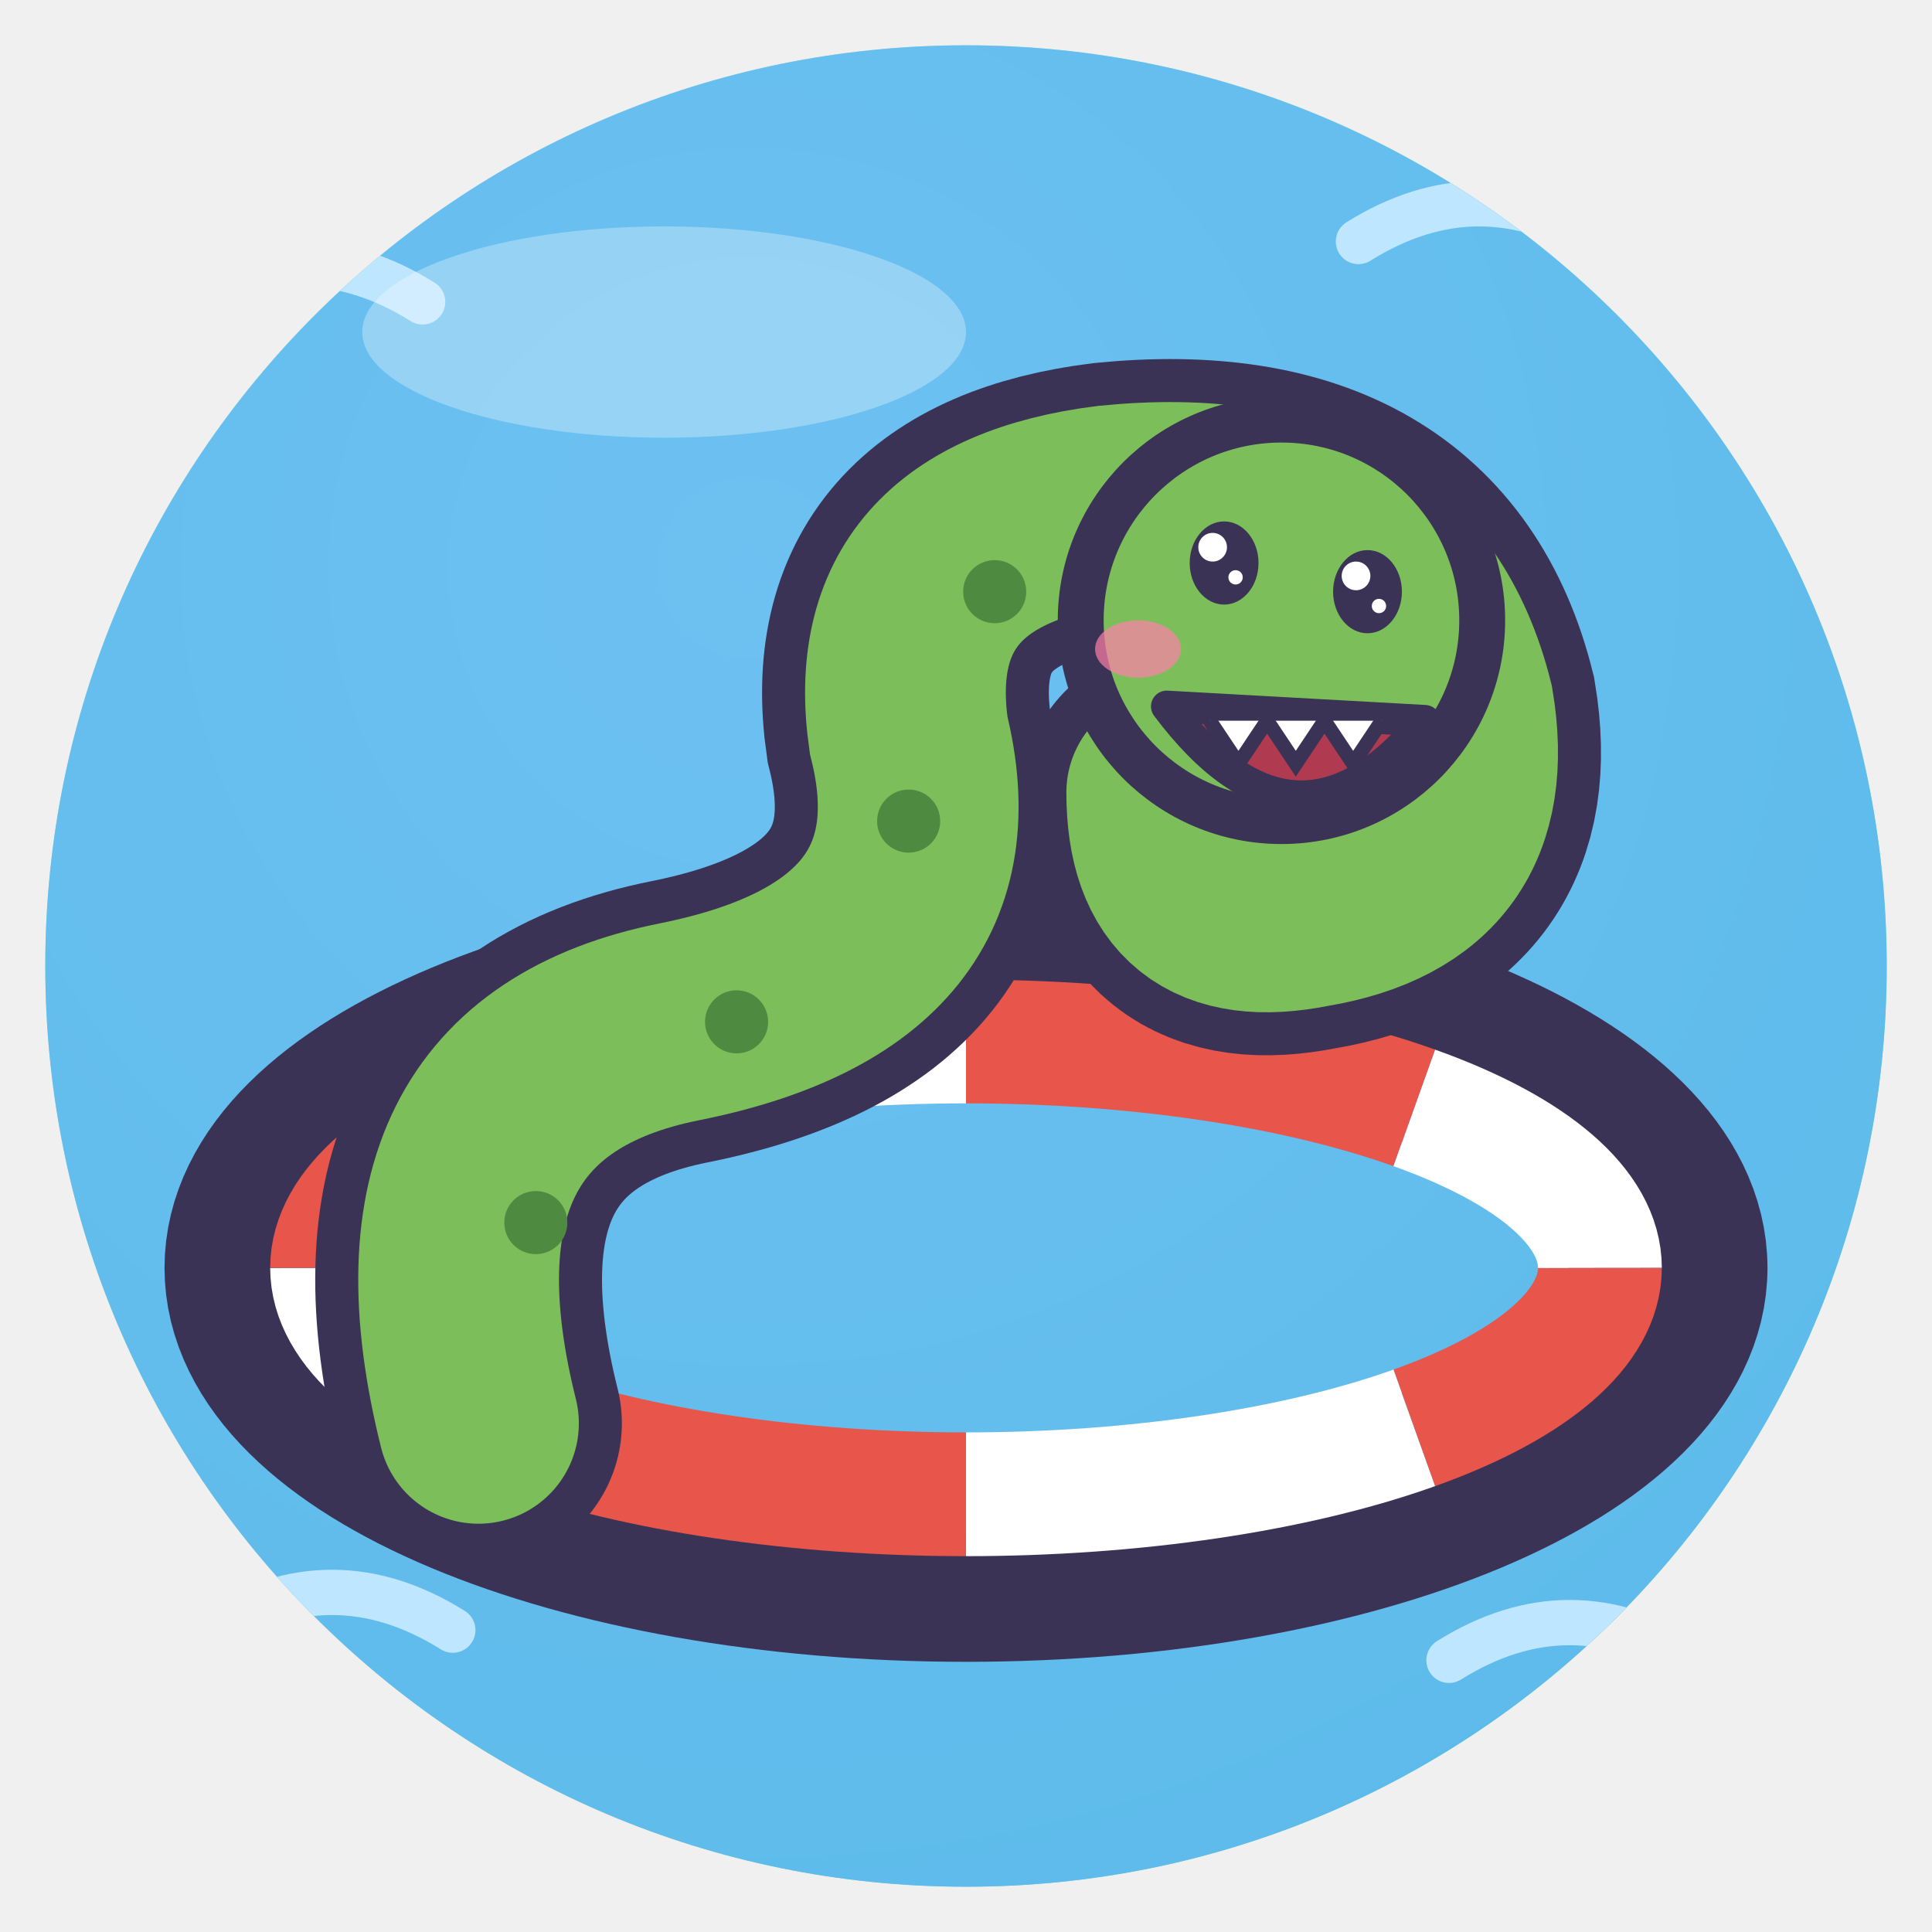
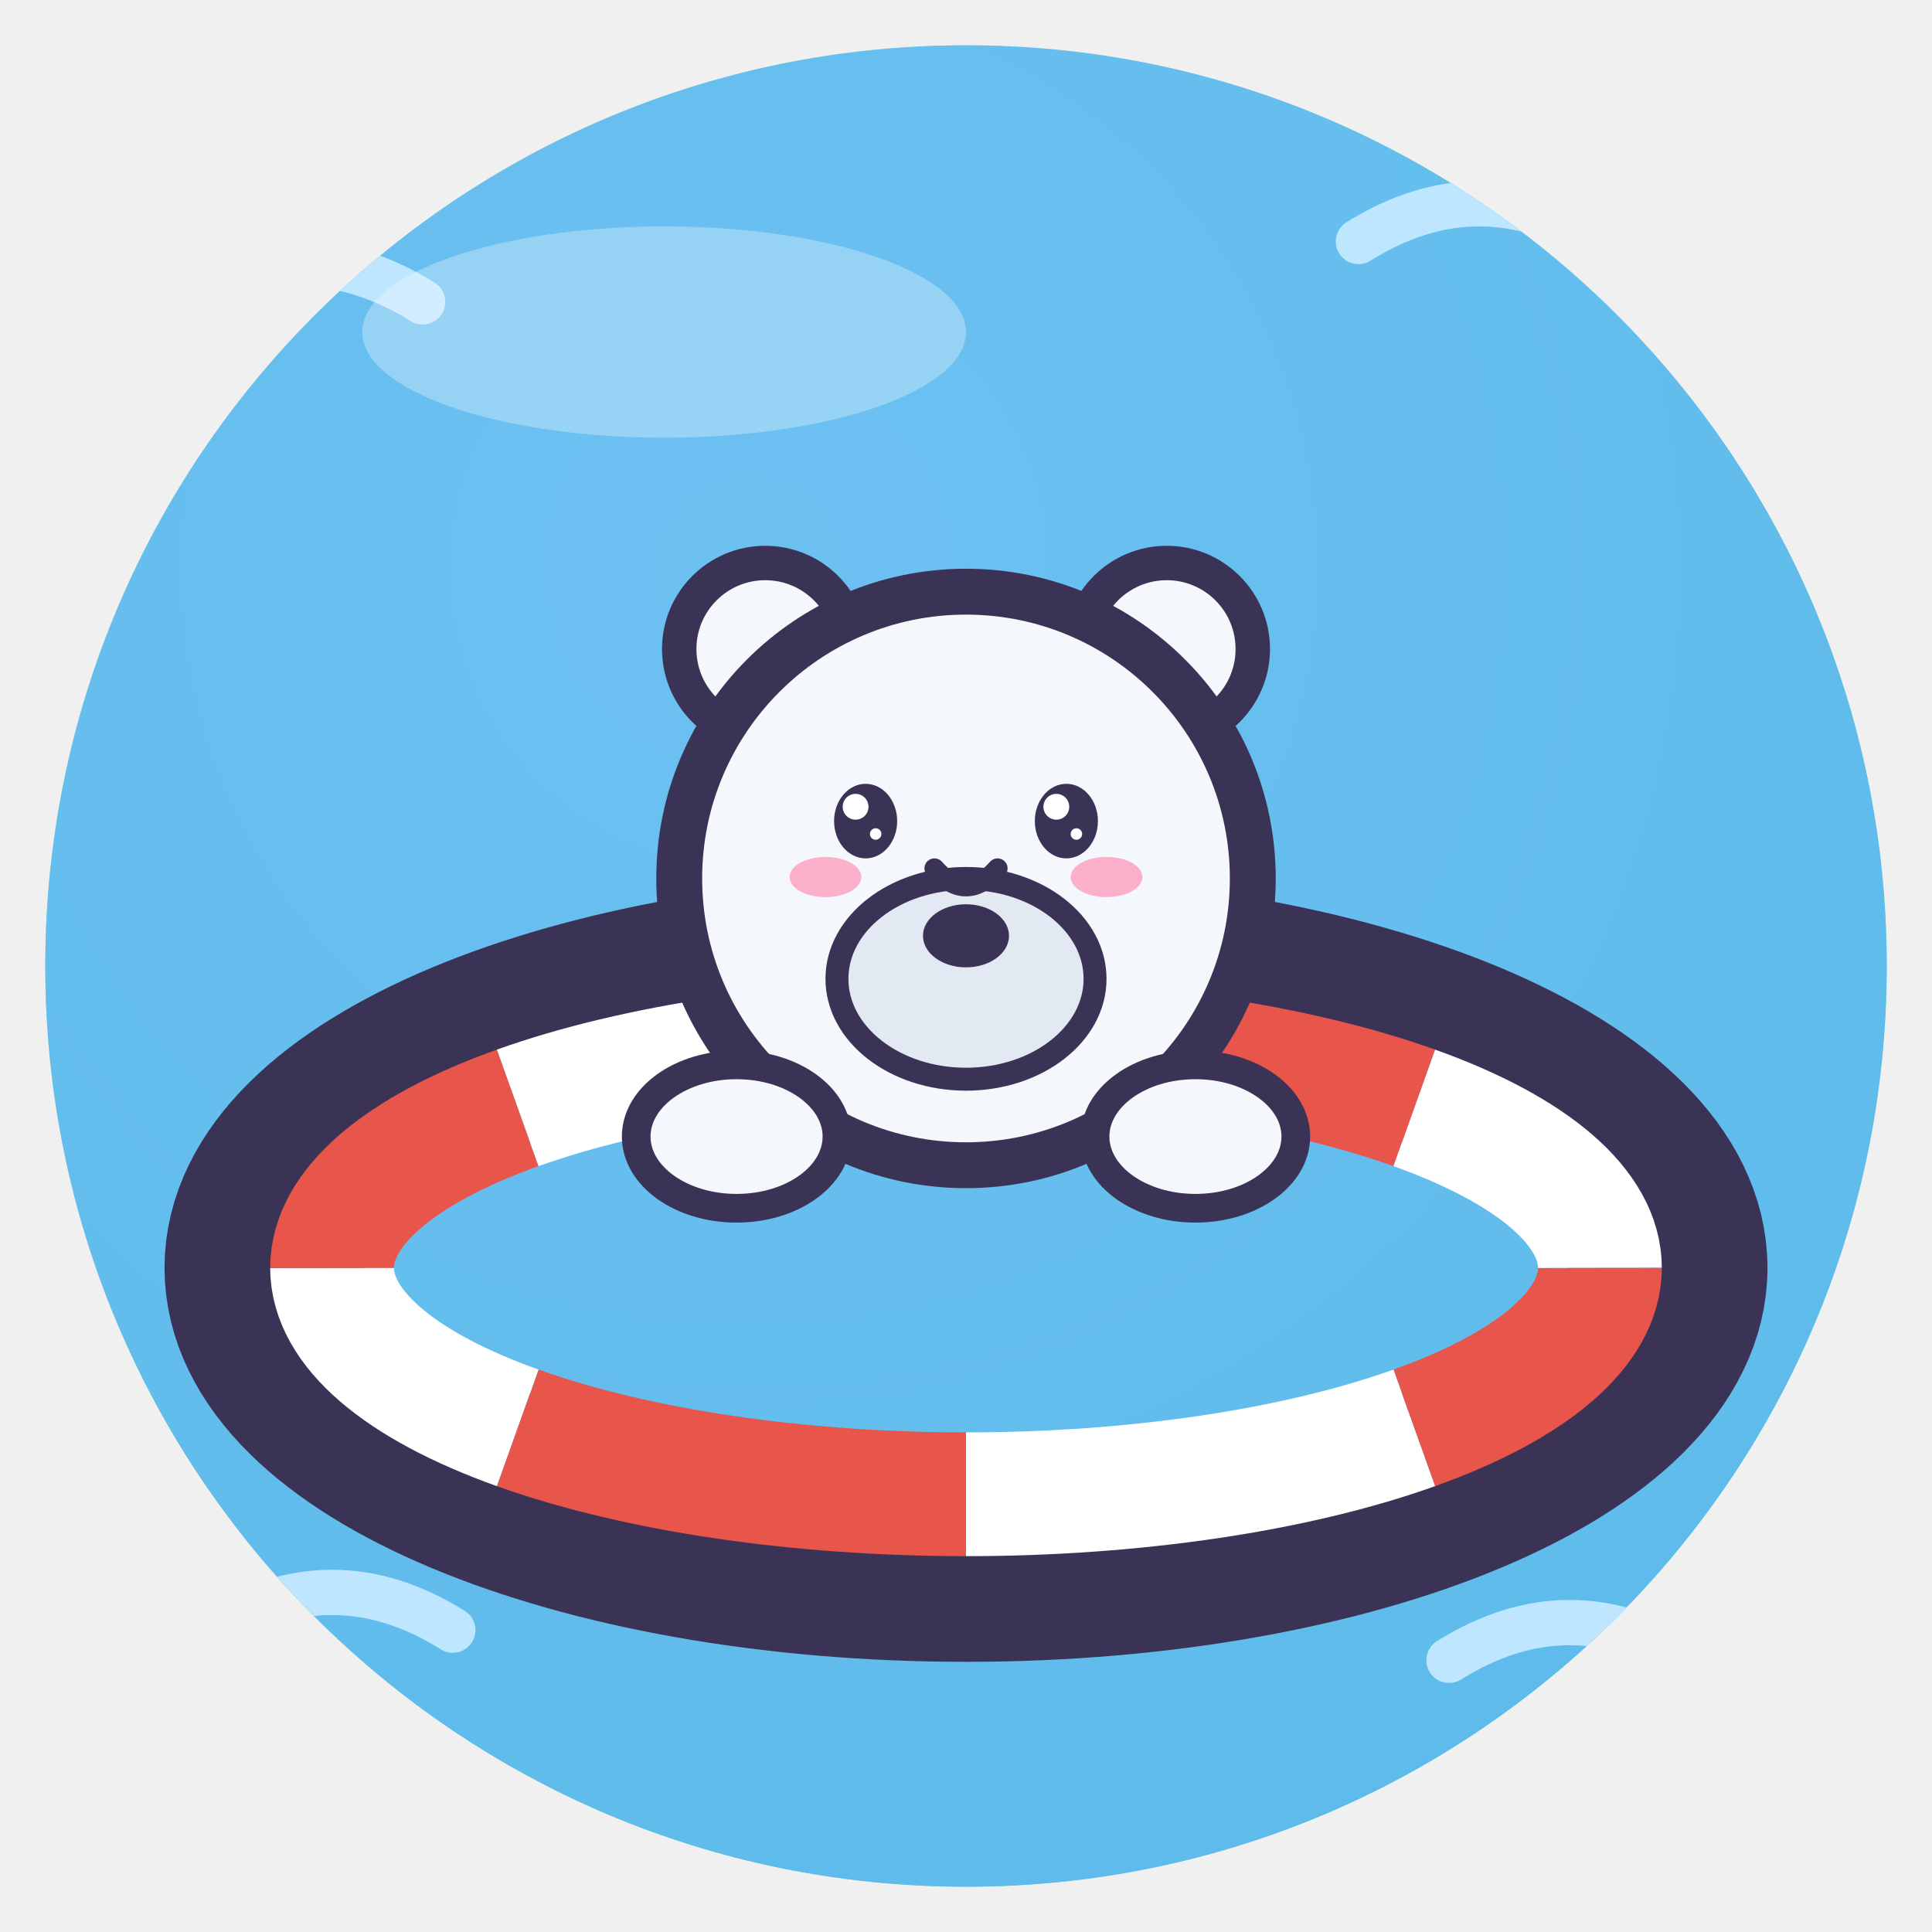
<svg xmlns="http://www.w3.org/2000/svg" viewBox="0 0 128 128" width="128" height="128">
  <defs>
    <radialGradient id="g" cx="38%" cy="28%" r="85%">
      <stop offset="0" stop-color="#CFF7EF" />
      <stop offset="1" stop-color="#5CCDBA" />
    </radialGradient>
    <clipPath id="c">
      <circle cx="64" cy="64" r="61" />
    </clipPath>
  </defs>
  <circle cx="64" cy="64" r="61" fill="url(#g)" />
  <g clip-path="url(#c)">
    <rect width="128" height="128" fill="#5CB7F2" opacity=".85" />
    <path d="M12 20 q8 -5 16 0" fill="none" stroke="#BFE6FF" stroke-width="3" stroke-linecap="round" />
    <path d="M90 16 q8 -5 16 0" fill="none" stroke="#BFE6FF" stroke-width="3" stroke-linecap="round" />
    <path d="M14 108 q8 -5 16 0" fill="none" stroke="#BFE6FF" stroke-width="3" stroke-linecap="round" />
    <path d="M96 110 q8 -5 16 0" fill="none" stroke="#BFE6FF" stroke-width="3" stroke-linecap="round" />
    <ellipse cx="64" cy="84" rx="46.5" ry="19.5" fill="none" stroke="#3B3355" stroke-width="13.2" />
    <path d="M106.0 84.0 A42 15 0 0 1 93.7 94.6" fill="none" stroke="#E8554A" stroke-width="8.2" />
    <path d="M93.7 94.6 A42 15 0 0 1 64.0 99.0" fill="none" stroke="#fff" stroke-width="8.2" />
    <path d="M64.0 99.0 A42 15 0 0 1 34.3 94.6" fill="none" stroke="#E8554A" stroke-width="8.2" />
    <path d="M34.3 94.6 A42 15 0 0 1 22.0 84.0" fill="none" stroke="#fff" stroke-width="8.2" />
    <path d="M22.0 84.0 A42 15 0 0 1 34.3 73.4" fill="none" stroke="#E8554A" stroke-width="8.2" />
    <path d="M34.3 73.4 A42 15 0 0 1 64.0 69.0" fill="none" stroke="#fff" stroke-width="8.2" />
    <path d="M64.0 69.0 A42 15 0 0 1 93.7 73.4" fill="none" stroke="#E8554A" stroke-width="8.2" />
    <path d="M93.7 73.4 A42 15 0 0 1 106.0 84.0" fill="none" stroke="#fff" stroke-width="8.2" />
    <g transform="translate(64 62) rotate(0) scale(0.95 0.95)">
-       <path d="M-34 34 Q-40 10 -20 6 Q0 2 -4 -14 Q-6 -28 10 -30 Q30 -32 34 -16 Q36 -4 24 -2 Q14 0 14 -10" fill="none" stroke="#3B3355" stroke-width="20" stroke-linecap="round" />
-       <path d="M-34 34 Q-40 10 -20 6 Q0 2 -4 -14 Q-6 -28 10 -30 Q30 -32 34 -16 Q36 -4 24 -2 Q14 0 14 -10" fill="none" stroke="#7CBF5A" stroke-width="14" stroke-linecap="round" />
-       <circle cx="-30" cy="20" r="2.2" fill="#4E8A40" />
-       <circle cx="-16" cy="6" r="2.2" fill="#4E8A40" />
-       <circle cx="-4" cy="-8" r="2.2" fill="#4E8A40" />
-       <circle cx="2" cy="-24" r="2.2" fill="#4E8A40" />
-       <circle cx="22" cy="-22" r="14" fill="#7CBF5A" stroke="#3B3355" stroke-width="3.2" stroke-linejoin="round" stroke-linecap="round" />
-       <ellipse cx="18" cy="-26" rx="2.4" ry="2.9" fill="#3B3355" />
-       <circle cx="17.2" cy="-27.1" r="1.0" fill="#fff" />
-       <circle cx="18.8" cy="-25.0" r="0.5" fill="#fff" />
-       <ellipse cx="28" cy="-24" rx="2.4" ry="2.9" fill="#3B3355" />
-       <circle cx="27.2" cy="-25.1" r="1.0" fill="#fff" />
-       <circle cx="28.8" cy="-23.0" r="0.5" fill="#fff" />
-       <path d="M14 -16 Q23 -4 32 -15Z" fill="#B03A50" stroke="#3B3355" stroke-linejoin="round" stroke-linecap="round" stroke-width="2.2" />
-       <path d="M17 -15 l2 3 l2 -3 l2 3 l2 -3 l2 3 l2 -3" fill="#fff" stroke="#3B3355" stroke-width="1" />
-       <ellipse cx="12" cy="-20" rx="3" ry="2" fill="#FF7FA8" opacity=".7" />
+       <circle cx="-14" cy="-20" r="6" fill="#F4F7FB" stroke="#3B3355" stroke-linejoin="round" stroke-linecap="round" stroke-width="2.4" />
+       <circle cx="14" cy="-20" r="6" fill="#F4F7FB" stroke="#3B3355" stroke-linejoin="round" stroke-linecap="round" stroke-width="2.4" />
+       <circle cx="0" cy="-4" r="20" fill="#F4F7FB" stroke="#3B3355" stroke-width="3.2" stroke-linejoin="round" stroke-linecap="round" />
+       <ellipse cx="0" cy="3" rx="9" ry="7" fill="#E3E9F2" stroke="#3B3355" stroke-linejoin="round" stroke-linecap="round" stroke-width="1.6" />
+       <ellipse cx="-7" cy="-8" rx="2.2" ry="2.6" fill="#3B3355" />
+       <circle cx="-7.7" cy="-9.0" r="0.9" fill="#fff" />
+       <circle cx="-6.3" cy="-7.1" r="0.4" fill="#fff" />
+       <ellipse cx="7" cy="-8" rx="2.2" ry="2.6" fill="#3B3355" />
+       <circle cx="6.3" cy="-9.0" r="0.9" fill="#fff" />
+       <circle cx="7.7" cy="-7.1" r="0.4" fill="#fff" />
+       <ellipse cx="-9.8" cy="-4.1" rx="2.5" ry="1.4" fill="#FF7FA8" opacity=".6" />
+       <ellipse cx="9.8" cy="-4.1" rx="2.5" ry="1.4" fill="#FF7FA8" opacity=".6" />
+       <path d="M-2.2 -4.7 Q0 -2.2 2.2 -4.7" fill="none" stroke="#3B3355" stroke-linejoin="round" stroke-linecap="round" stroke-width="1.4" />
+       <ellipse cx="0" cy="0" rx="3" ry="2.2" fill="#3B3355" />
+       <ellipse cx="-16" cy="14" rx="7" ry="5" fill="#F4F7FB" stroke="#3B3355" stroke-linejoin="round" stroke-linecap="round" stroke-width="2" />
+       <ellipse cx="16" cy="14" rx="7" ry="5" fill="#F4F7FB" stroke="#3B3355" stroke-linejoin="round" stroke-linecap="round" stroke-width="2" />
    </g>
  </g>
  <ellipse cx="44" cy="22" rx="20" ry="7" fill="#fff" opacity=".3" />
</svg>
